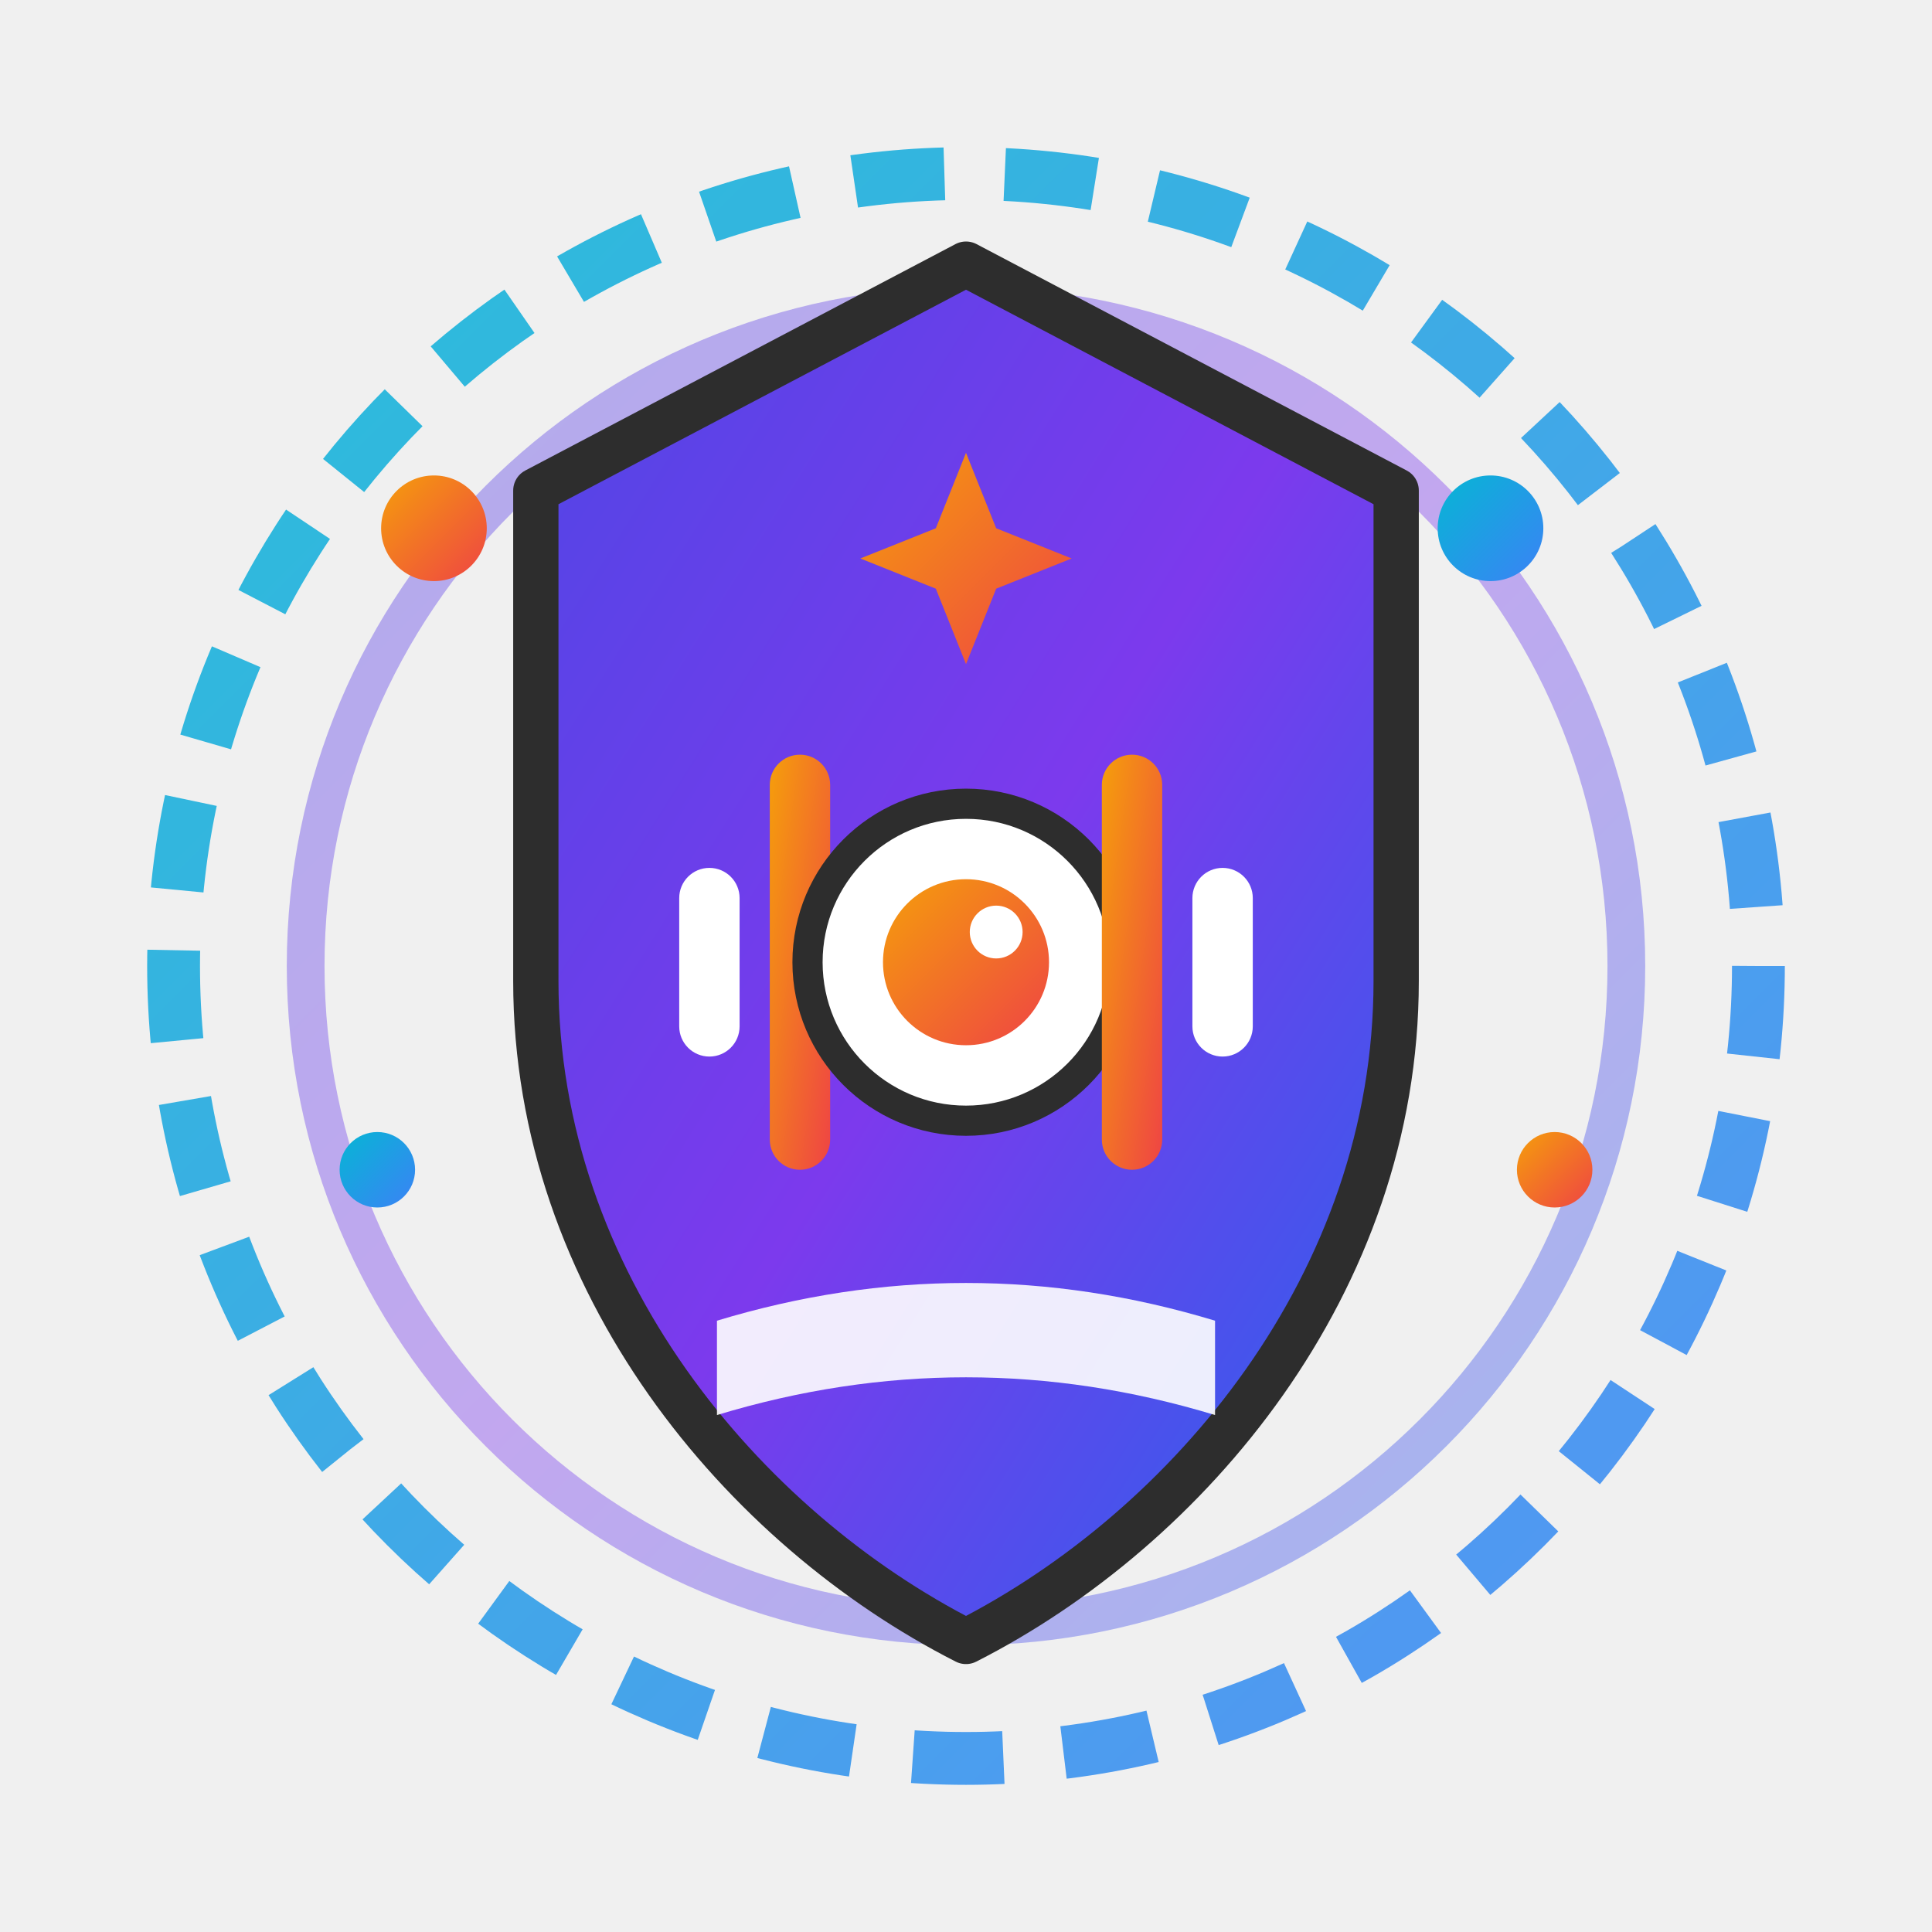
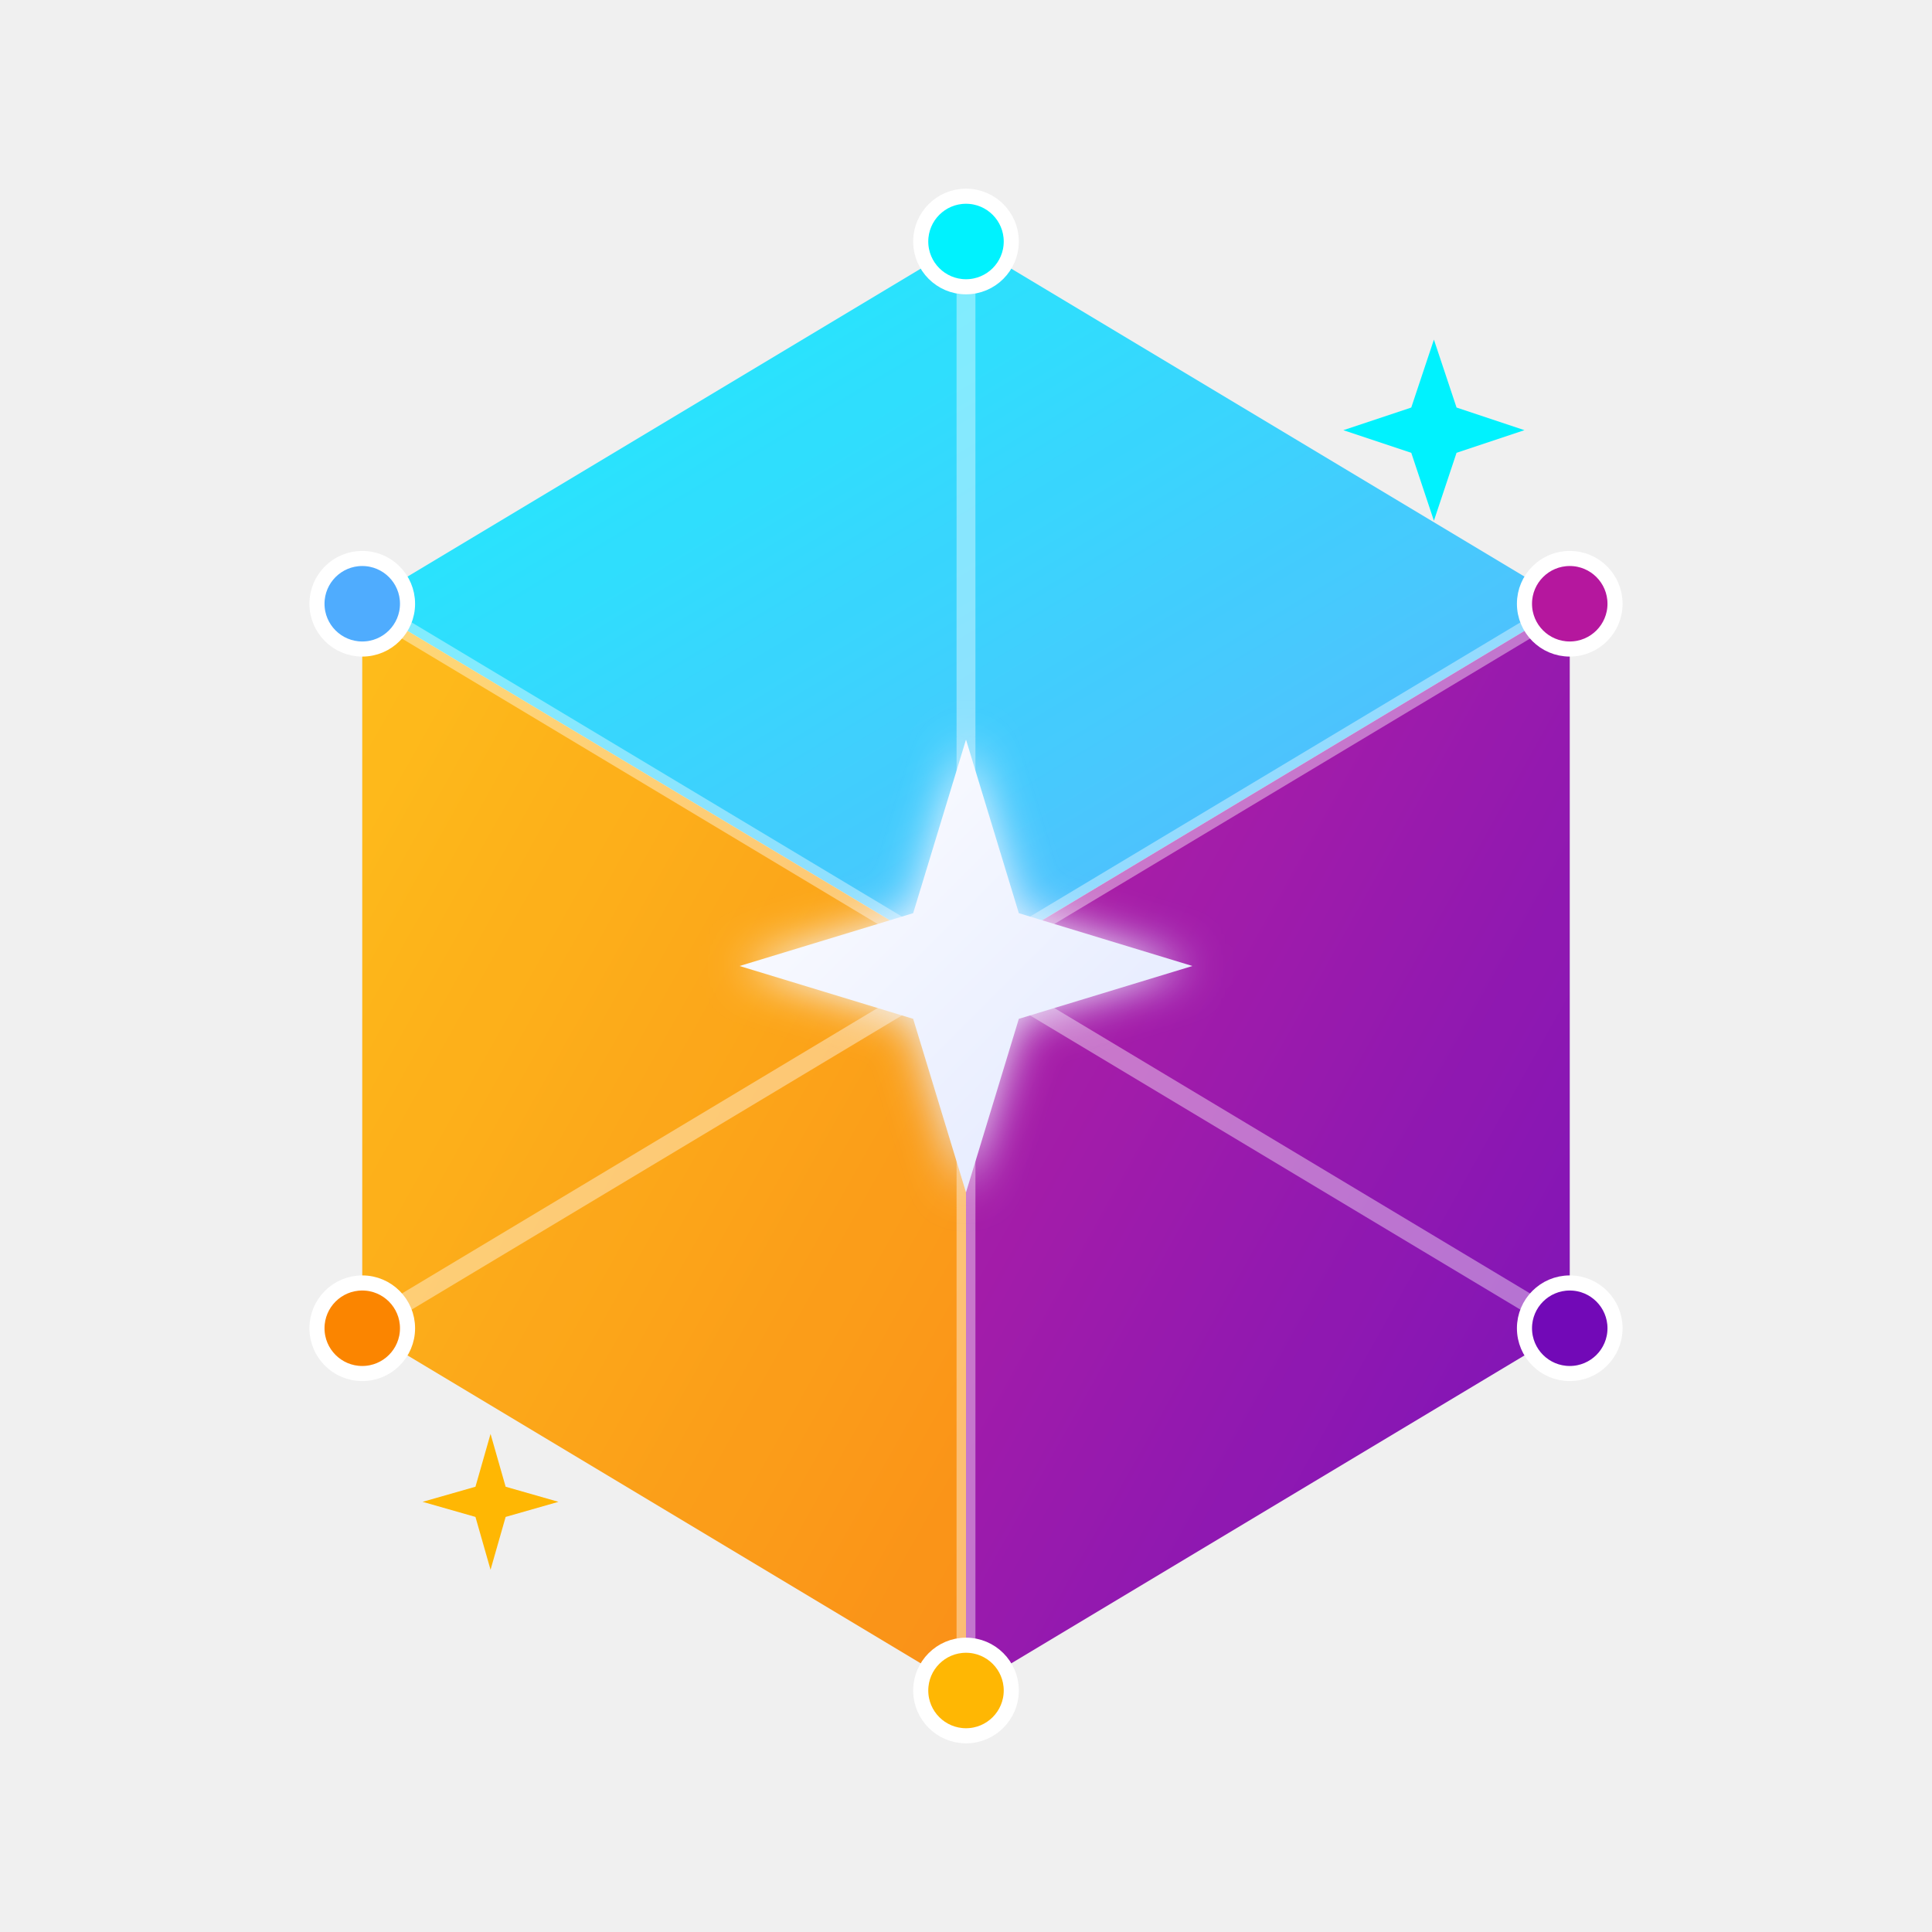
<svg xmlns="http://www.w3.org/2000/svg" viewBox="0 0 512 512" width="100%" height="100%">
  <defs>
-     <linearGradient id="primary-grad" x1="0%" y1="0%" x2="100%" y2="100%">
-       <stop offset="0%" stop-color="#4F46E5" />
-       <stop offset="50%" stop-color="#7C3AED" />
-       <stop offset="100%" stop-color="#2563EB" />
+     <linearGradient id="grad-cyan" x1="0%" y1="0%" x2="100%" y2="100%">
+       <stop offset="0%" stop-color="#00F2FE" />
+       <stop offset="100%" stop-color="#4FACFE" />
    </linearGradient>
-     <linearGradient id="accent-grad" x1="0%" y1="0%" x2="100%" y2="100%">
-       <stop offset="0%" stop-color="#F59E0B" />
-       <stop offset="100%" stop-color="#EF4444" />
+     <linearGradient id="grad-purple" x1="0%" y1="0%" x2="100%" y2="100%">
+       <stop offset="0%" stop-color="#B5179E" />
+       <stop offset="100%" stop-color="#7209B7" />
    </linearGradient>
-     <linearGradient id="cyan-grad" x1="0%" y1="0%" x2="100%" y2="100%">
-       <stop offset="0%" stop-color="#06B6D4" />
-       <stop offset="100%" stop-color="#3B82F6" />
+     <linearGradient id="grad-gold" x1="0%" y1="0%" x2="100%" y2="100%">
+       <stop offset="0%" stop-color="#FFB703" />
+       <stop offset="100%" stop-color="#FB8500" />
    </linearGradient>
-     <filter id="glow" x="-20%" y="-20%" width="140%" height="140%">
-       <feGaussianBlur stdDeviation="8" result="blur" />
+     <linearGradient id="grad-spark" x1="0%" y1="0%" x2="100%" y2="100%">
+       <stop offset="0%" stop-color="#FFFFFF" />
+       <stop offset="100%" stop-color="#E0E7FF" />
+     </linearGradient>
+     <filter id="soft-glow" x="-20%" y="-20%" width="140%" height="140%">
+       <feGaussianBlur stdDeviation="6" result="blur" />
      <feComposite in="SourceGraphic" in2="blur" operator="over" />
    </filter>
  </defs>
-   <circle cx="256" cy="256" r="210" fill="none" stroke="url(#cyan-grad)" stroke-width="14" stroke-dasharray="24 16" opacity="0.85" />
-   <circle cx="256" cy="256" r="175" fill="none" stroke="url(#primary-grad)" stroke-width="10" opacity="0.4" />
-   <path d="M256 70 L370 130 V260 C370 340 315 405 256 435 C197 405 142 340 142 260 V130 Z" fill="url(#primary-grad)" stroke="#2D2D2D" stroke-width="12" stroke-linejoin="round" />
-   <rect x="180" y="230" width="16" height="50" rx="8" fill="#FFFFFF" />
-   <rect x="204" y="200" width="16" height="110" rx="8" fill="url(#accent-grad)" />
-   <circle cx="256" cy="255" r="42" fill="#FFFFFF" stroke="#2D2D2D" stroke-width="8" />
-   <circle cx="256" cy="255" r="22" fill="url(#accent-grad)" />
-   <circle cx="264" cy="247" r="7" fill="#FFFFFF" />
-   <rect x="292" y="200" width="16" height="110" rx="8" fill="url(#accent-grad)" />
-   <rect x="316" y="230" width="16" height="50" rx="8" fill="#FFFFFF" />
-   <path d="M256 120 L264 140 L284 148 L264 156 L256 176 L248 156 L228 148 L248 140 Z" fill="url(#accent-grad)" />
-   <path d="M190 350 Q256 330 322 350 V375 Q256 355 190 375 Z" fill="#FFFFFF" opacity="0.9" />
-   <circle cx="115" cy="140" r="14" fill="url(#accent-grad)" />
-   <circle cx="395" cy="140" r="14" fill="url(#cyan-grad)" />
-   <circle cx="100" cy="310" r="10" fill="url(#cyan-grad)" />
-   <circle cx="412" cy="310" r="10" fill="url(#accent-grad)" />
+   <path d="M256 64 L416 160 L256 256 L96 160 Z" fill="url(#grad-cyan)" opacity="0.9" />
+   <path d="M256 256 L416 160 L416 352 L256 448 Z" fill="url(#grad-purple)" opacity="0.95" />
+   <path d="M96 160 L256 256 L256 448 L96 352 Z" fill="url(#grad-gold)" opacity="0.9" />
+   <path d="M256 64 V448 M96 160 L416 352 M416 160 L96 352" stroke="#FFFFFF" stroke-width="5" stroke-linecap="round" opacity="0.4" />
+   <g filter="url(#soft-glow)">
+     <path d="M256 196 L270 242 L316 256 L270 270 L256 316 L242 270 L196 256 L242 242 Z" fill="url(#grad-spark)" />
+   </g>
+   <path d="M380 90 L386 108 L404 114 L386 120 L380 138 L374 120 L356 114 L374 108 Z" fill="#00F2FE" />
+   <path d="M130 380 L134 394 L148 398 L134 402 L130 416 L126 402 L112 398 L126 394 Z" fill="#FFB703" />
+   <circle cx="256" cy="64" r="12" fill="#00F2FE" stroke="#FFFFFF" stroke-width="4" />
+   <circle cx="416" cy="160" r="12" fill="#B5179E" stroke="#FFFFFF" stroke-width="4" />
+   <circle cx="416" cy="352" r="12" fill="#7209B7" stroke="#FFFFFF" stroke-width="4" />
+   <circle cx="256" cy="448" r="12" fill="#FFB703" stroke="#FFFFFF" stroke-width="4" />
+   <circle cx="96" cy="352" r="12" fill="#FB8500" stroke="#FFFFFF" stroke-width="4" />
+   <circle cx="96" cy="160" r="12" fill="#4FACFE" stroke="#FFFFFF" stroke-width="4" />
</svg>
